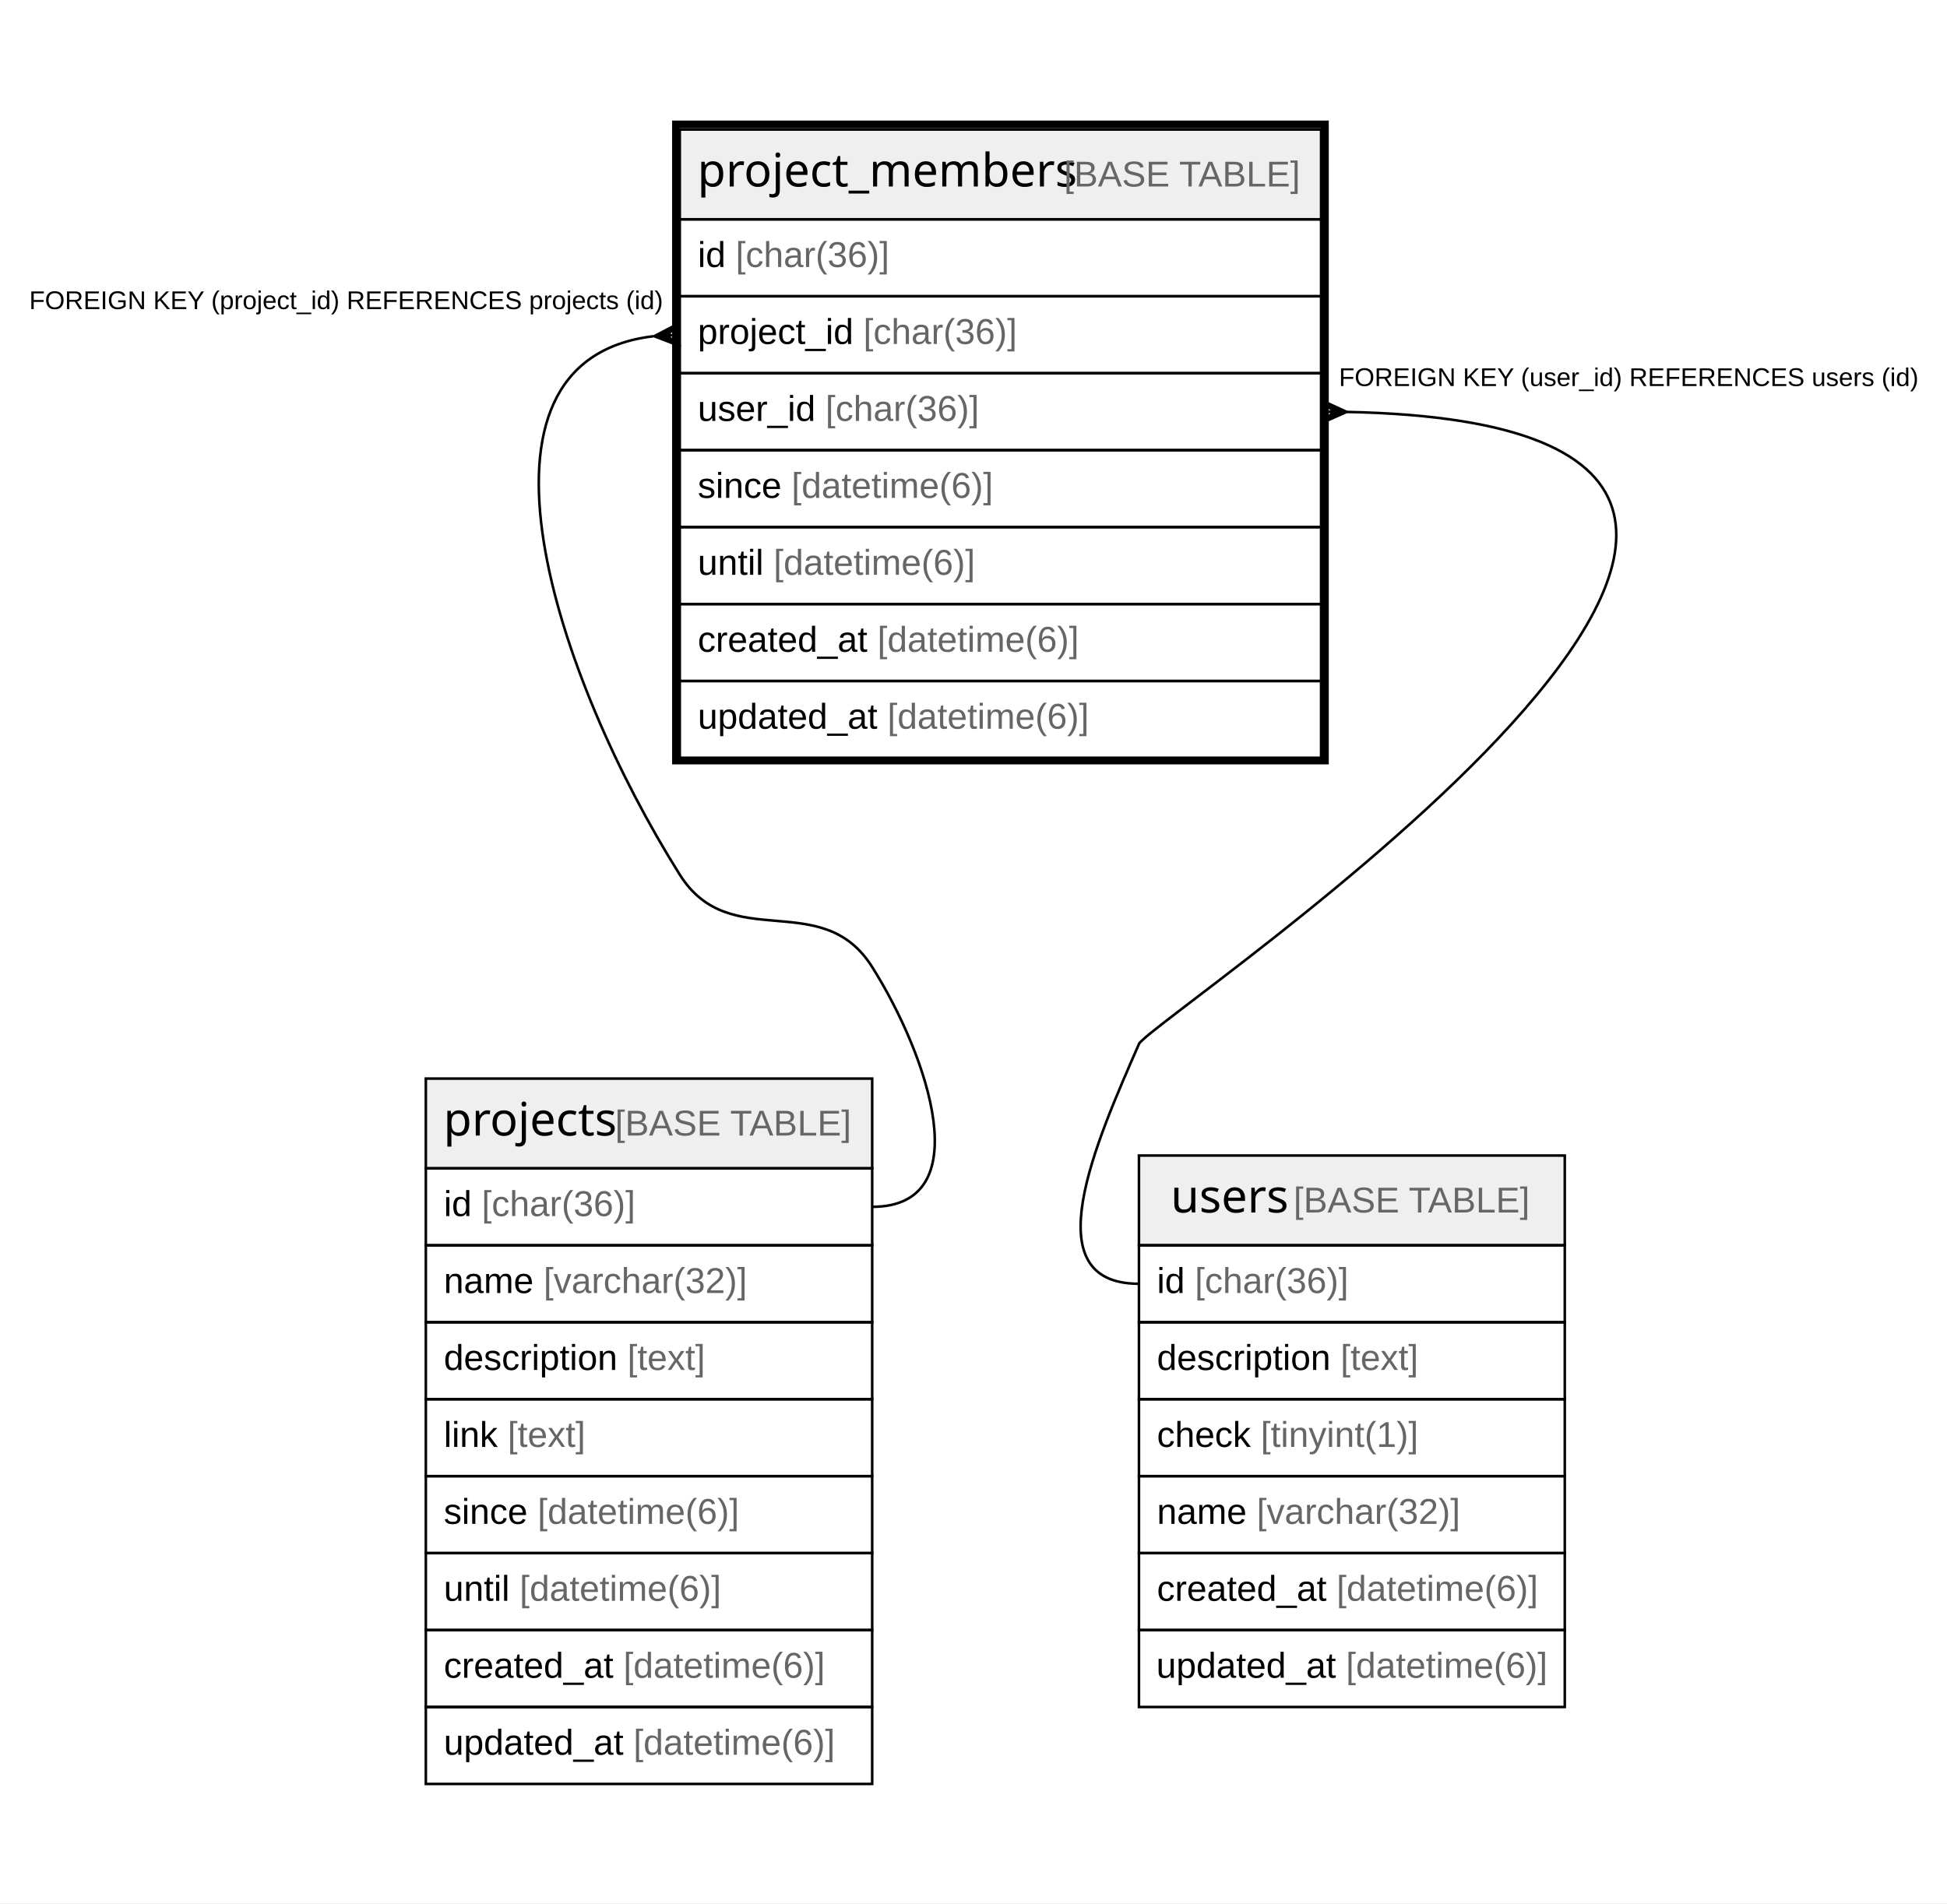
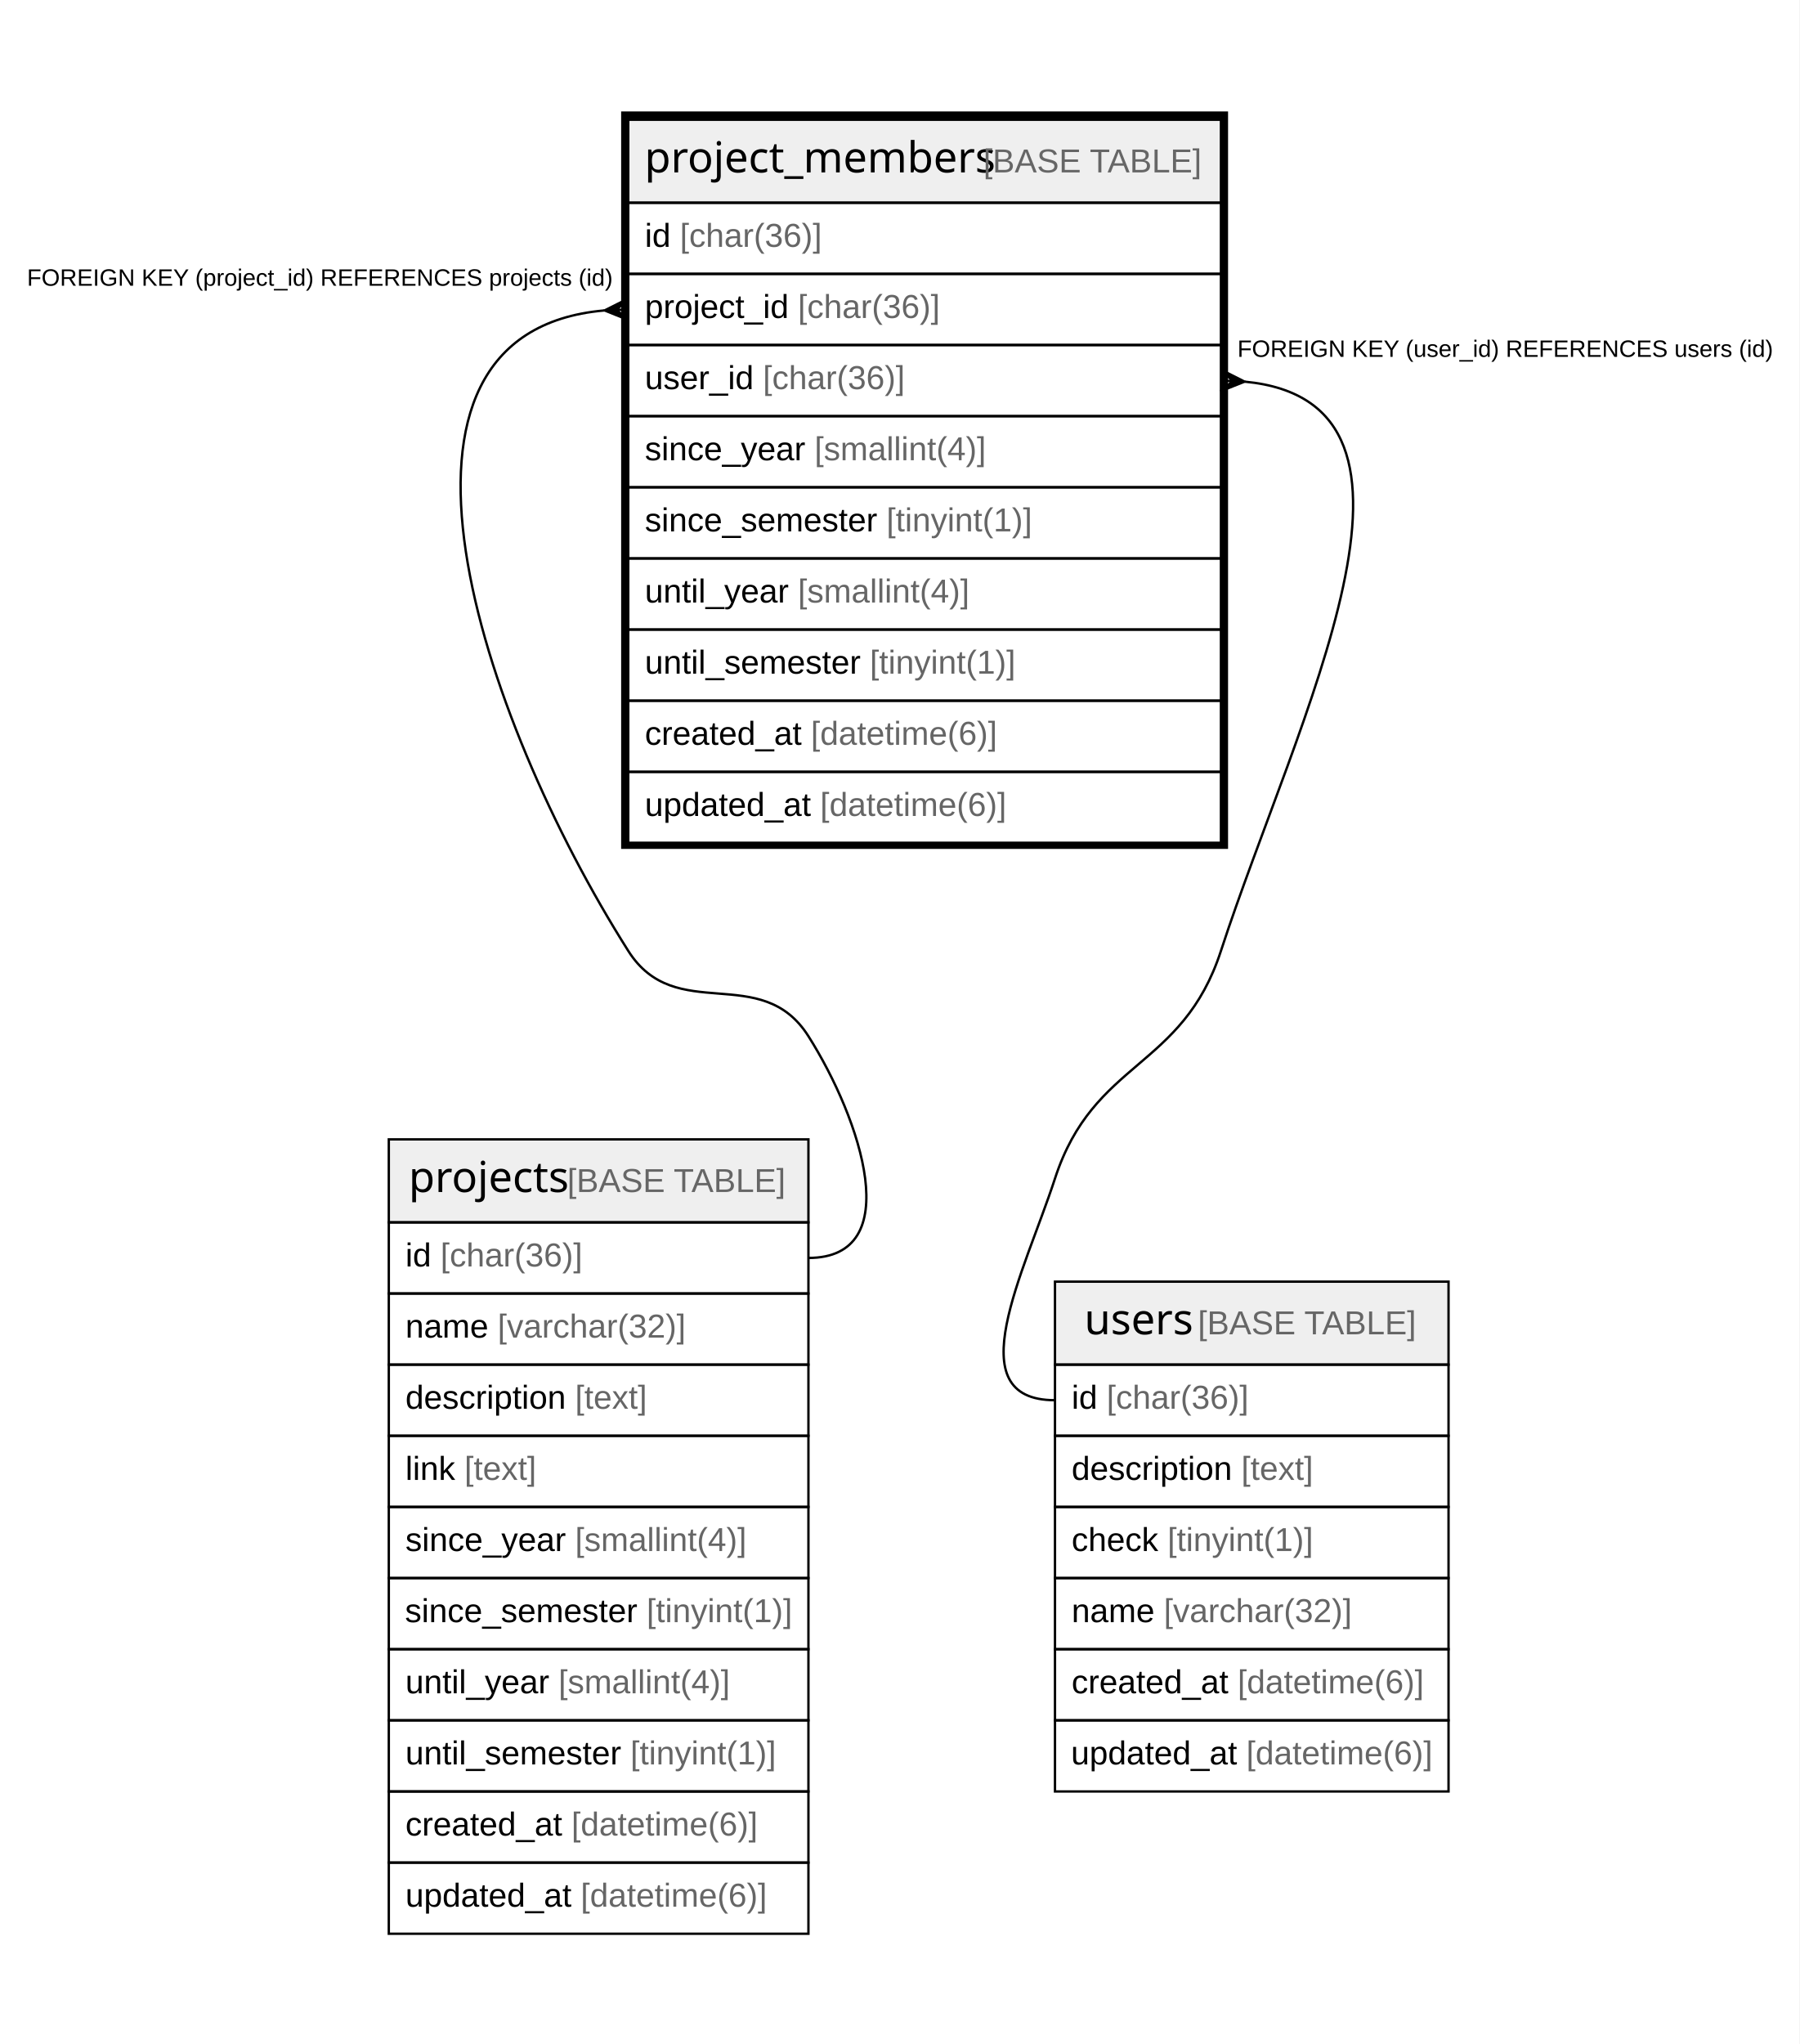
- <svg xmlns="http://www.w3.org/2000/svg" width="759pt" height="742pt" viewBox="0.00 0.00 759.00 742.00">
-   <g id="graph0" class="graph" transform="scale(1 1) rotate(0) translate(4 738)">
-     <polygon fill="#ffffff" stroke="transparent" points="-4,4 -4,-738 755,-738 755,4 -4,4" />
+ <svg xmlns="http://www.w3.org/2000/svg" width="759pt" height="862pt" viewBox="0.00 0.00 759.00 862.00">
+   <g id="graph0" class="graph" transform="scale(1 1) rotate(0) translate(4 858)">
+     <polygon fill="#ffffff" stroke="transparent" points="-4,4 -4,-858 755,-858 755,4 -4,4" />
    <g id="node1" class="node">
-       <polygon fill="#efefef" stroke="transparent" points="261,-652.5 261,-687.5 511,-687.5 511,-652.5 261,-652.5" />
-       <polygon fill="none" stroke="#000000" points="261,-652.5 261,-687.5 511,-687.5 511,-652.5 261,-652.5" />
-       <text text-anchor="start" x="267.869" y="-665.3" font-family="Arial Bold" font-size="18.00" fill="#000000">project_members</text>
-       <text text-anchor="start" x="406.877" y="-665.3" font-family="Arial" font-size="14.00" fill="#000000"> </text>
-       <text text-anchor="start" x="410.768" y="-665.3" font-family="Arial" font-size="14.00" fill="#666666">[BASE TABLE]</text>
+       <polygon fill="#efefef" stroke="transparent" points="261,-772.5 261,-807.5 511,-807.5 511,-772.5 261,-772.5" />
+       <polygon fill="none" stroke="#000000" points="261,-772.5 261,-807.5 511,-807.5 511,-772.5 261,-772.5" />
+       <text text-anchor="start" x="267.869" y="-785.3" font-family="Arial Bold" font-size="18.00" fill="#000000">project_members</text>
+       <text text-anchor="start" x="406.877" y="-785.3" font-family="Arial" font-size="14.00" fill="#000000"> </text>
+       <text text-anchor="start" x="410.768" y="-785.3" font-family="Arial" font-size="14.00" fill="#666666">[BASE TABLE]</text>
+       <polygon fill="none" stroke="#000000" points="261,-742.5 261,-772.5 511,-772.5 511,-742.5 261,-742.5" />
+       <text text-anchor="start" x="268" y="-753.9" font-family="Arial" font-size="14.00" fill="#000000">id </text>
+       <text text-anchor="start" x="282.78" y="-753.9" font-family="Arial" font-size="14.00" fill="#666666">[char(36)]</text>
+       <polygon fill="none" stroke="#000000" points="261,-712.5 261,-742.5 511,-742.5 511,-712.5 261,-712.5" />
+       <text text-anchor="start" x="268" y="-723.9" font-family="Arial" font-size="14.00" fill="#000000">project_id </text>
+       <text text-anchor="start" x="332.568" y="-723.9" font-family="Arial" font-size="14.00" fill="#666666">[char(36)]</text>
+       <polygon fill="none" stroke="#000000" points="261,-682.5 261,-712.5 511,-712.5 511,-682.5 261,-682.5" />
+       <text text-anchor="start" x="268" y="-693.9" font-family="Arial" font-size="14.00" fill="#000000">user_id </text>
+       <text text-anchor="start" x="317.788" y="-693.9" font-family="Arial" font-size="14.00" fill="#666666">[char(36)]</text>
+       <polygon fill="none" stroke="#000000" points="261,-652.5 261,-682.5 511,-682.5 511,-652.5 261,-652.5" />
+       <text text-anchor="start" x="268" y="-663.9" font-family="Arial" font-size="14.00" fill="#000000">since_year </text>
+       <text text-anchor="start" x="339.571" y="-663.9" font-family="Arial" font-size="14.00" fill="#666666">[smallint(4)]</text>
      <polygon fill="none" stroke="#000000" points="261,-622.5 261,-652.5 511,-652.5 511,-622.5 261,-622.5" />
-       <text text-anchor="start" x="268" y="-633.9" font-family="Arial" font-size="14.00" fill="#000000">id </text>
-       <text text-anchor="start" x="282.78" y="-633.9" font-family="Arial" font-size="14.00" fill="#666666">[char(36)]</text>
+       <text text-anchor="start" x="268" y="-633.9" font-family="Arial" font-size="14.00" fill="#000000">since_semester </text>
+       <text text-anchor="start" x="369.905" y="-633.9" font-family="Arial" font-size="14.00" fill="#666666">[tinyint(1)]</text>
      <polygon fill="none" stroke="#000000" points="261,-592.5 261,-622.5 511,-622.5 511,-592.5 261,-592.5" />
-       <text text-anchor="start" x="268" y="-603.9" font-family="Arial" font-size="14.00" fill="#000000">project_id </text>
-       <text text-anchor="start" x="332.568" y="-603.9" font-family="Arial" font-size="14.00" fill="#666666">[char(36)]</text>
+       <text text-anchor="start" x="268" y="-603.9" font-family="Arial" font-size="14.00" fill="#000000">until_year </text>
+       <text text-anchor="start" x="332.568" y="-603.9" font-family="Arial" font-size="14.00" fill="#666666">[smallint(4)]</text>
      <polygon fill="none" stroke="#000000" points="261,-562.5 261,-592.5 511,-592.5 511,-562.5 261,-562.5" />
-       <text text-anchor="start" x="268" y="-573.9" font-family="Arial" font-size="14.00" fill="#000000">user_id </text>
-       <text text-anchor="start" x="317.788" y="-573.9" font-family="Arial" font-size="14.00" fill="#666666">[char(36)]</text>
+       <text text-anchor="start" x="268" y="-573.9" font-family="Arial" font-size="14.00" fill="#000000">until_semester </text>
+       <text text-anchor="start" x="362.902" y="-573.9" font-family="Arial" font-size="14.00" fill="#666666">[tinyint(1)]</text>
      <polygon fill="none" stroke="#000000" points="261,-532.5 261,-562.5 511,-562.5 511,-532.5 261,-532.5" />
-       <text text-anchor="start" x="268" y="-543.9" font-family="Arial" font-size="14.00" fill="#000000">since </text>
-       <text text-anchor="start" x="304.562" y="-543.9" font-family="Arial" font-size="14.00" fill="#666666">[datetime(6)]</text>
+       <text text-anchor="start" x="268" y="-543.9" font-family="Arial" font-size="14.00" fill="#000000">created_at </text>
+       <text text-anchor="start" x="338.028" y="-543.9" font-family="Arial" font-size="14.00" fill="#666666">[datetime(6)]</text>
      <polygon fill="none" stroke="#000000" points="261,-502.5 261,-532.5 511,-532.5 511,-502.5 261,-502.5" />
-       <text text-anchor="start" x="268" y="-513.9" font-family="Arial" font-size="14.00" fill="#000000">until </text>
-       <text text-anchor="start" x="297.56" y="-513.9" font-family="Arial" font-size="14.00" fill="#666666">[datetime(6)]</text>
-       <polygon fill="none" stroke="#000000" points="261,-472.5 261,-502.5 511,-502.5 511,-472.5 261,-472.5" />
-       <text text-anchor="start" x="268" y="-483.9" font-family="Arial" font-size="14.00" fill="#000000">created_at </text>
-       <text text-anchor="start" x="338.028" y="-483.9" font-family="Arial" font-size="14.00" fill="#666666">[datetime(6)]</text>
-       <polygon fill="none" stroke="#000000" points="261,-442.5 261,-472.5 511,-472.5 511,-442.5 261,-442.5" />
-       <text text-anchor="start" x="268" y="-453.9" font-family="Arial" font-size="14.00" fill="#000000">updated_at </text>
-       <text text-anchor="start" x="341.933" y="-453.9" font-family="Arial" font-size="14.00" fill="#666666">[datetime(6)]</text>
-       <polygon fill="none" stroke="#000000" stroke-width="3" points="259.5,-441.5 259.5,-689.5 512.5,-689.5 512.5,-441.5 259.5,-441.5" />
+       <text text-anchor="start" x="268" y="-513.9" font-family="Arial" font-size="14.00" fill="#000000">updated_at </text>
+       <text text-anchor="start" x="341.933" y="-513.9" font-family="Arial" font-size="14.00" fill="#666666">[datetime(6)]</text>
+       <polygon fill="none" stroke="#000000" stroke-width="3" points="259.5,-501.5 259.5,-809.5 512.5,-809.5 512.5,-501.5 259.5,-501.5" />
    </g>
    <g id="node2" class="node">
-       <polygon fill="#efefef" stroke="transparent" points="162,-282.5 162,-317.5 336,-317.5 336,-282.5 162,-282.5" />
-       <polygon fill="none" stroke="#000000" points="162,-282.5 162,-317.5 336,-317.5 336,-282.5 162,-282.5" />
-       <text text-anchor="start" x="168.869" y="-295.3" font-family="Arial Bold" font-size="18.00" fill="#000000">projects</text>
-       <text text-anchor="start" x="231.877" y="-295.3" font-family="Arial" font-size="14.00" fill="#000000"> </text>
-       <text text-anchor="start" x="235.767" y="-295.3" font-family="Arial" font-size="14.00" fill="#666666">[BASE TABLE]</text>
-       <polygon fill="none" stroke="#000000" points="162,-252.5 162,-282.5 336,-282.5 336,-252.5 162,-252.5" />
-       <text text-anchor="start" x="169" y="-263.9" font-family="Arial" font-size="14.00" fill="#000000">id </text>
-       <text text-anchor="start" x="183.78" y="-263.9" font-family="Arial" font-size="14.00" fill="#666666">[char(36)]</text>
-       <polygon fill="none" stroke="#000000" points="162,-222.5 162,-252.5 336,-252.5 336,-222.5 162,-222.5" />
-       <text text-anchor="start" x="169" y="-233.9" font-family="Arial" font-size="14.00" fill="#000000">name </text>
-       <text text-anchor="start" x="207.899" y="-233.9" font-family="Arial" font-size="14.00" fill="#666666">[varchar(32)]</text>
-       <polygon fill="none" stroke="#000000" points="162,-192.5 162,-222.5 336,-222.5 336,-192.5 162,-192.5" />
-       <text text-anchor="start" x="169" y="-203.9" font-family="Arial" font-size="14.00" fill="#000000">description </text>
-       <text text-anchor="start" x="240.568" y="-203.9" font-family="Arial" font-size="14.00" fill="#666666">[text]</text>
-       <polygon fill="none" stroke="#000000" points="162,-162.5 162,-192.5 336,-192.5 336,-162.5 162,-162.5" />
-       <text text-anchor="start" x="169" y="-173.9" font-family="Arial" font-size="14.00" fill="#000000">link </text>
-       <text text-anchor="start" x="193.886" y="-173.9" font-family="Arial" font-size="14.00" fill="#666666">[text]</text>
-       <polygon fill="none" stroke="#000000" points="162,-132.5 162,-162.5 336,-162.5 336,-132.5 162,-132.5" />
-       <text text-anchor="start" x="169" y="-143.9" font-family="Arial" font-size="14.00" fill="#000000">since </text>
-       <text text-anchor="start" x="205.562" y="-143.9" font-family="Arial" font-size="14.00" fill="#666666">[datetime(6)]</text>
-       <polygon fill="none" stroke="#000000" points="162,-102.5 162,-132.5 336,-132.5 336,-102.5 162,-102.5" />
-       <text text-anchor="start" x="169" y="-113.9" font-family="Arial" font-size="14.00" fill="#000000">until </text>
-       <text text-anchor="start" x="198.56" y="-113.9" font-family="Arial" font-size="14.00" fill="#666666">[datetime(6)]</text>
-       <polygon fill="none" stroke="#000000" points="162,-72.5 162,-102.5 336,-102.5 336,-72.5 162,-72.5" />
-       <text text-anchor="start" x="169" y="-83.9" font-family="Arial" font-size="14.00" fill="#000000">created_at </text>
-       <text text-anchor="start" x="239.028" y="-83.9" font-family="Arial" font-size="14.00" fill="#666666">[datetime(6)]</text>
-       <polygon fill="none" stroke="#000000" points="162,-42.5 162,-72.5 336,-72.5 336,-42.5 162,-42.5" />
-       <text text-anchor="start" x="169" y="-53.9" font-family="Arial" font-size="14.00" fill="#000000">updated_at </text>
-       <text text-anchor="start" x="242.933" y="-53.9" font-family="Arial" font-size="14.00" fill="#666666">[datetime(6)]</text>
+       <polygon fill="#efefef" stroke="transparent" points="160,-342.5 160,-377.5 337,-377.5 337,-342.5 160,-342.5" />
+       <polygon fill="none" stroke="#000000" points="160,-342.5 160,-377.5 337,-377.5 337,-342.5 160,-342.5" />
+       <text text-anchor="start" x="168.369" y="-355.3" font-family="Arial Bold" font-size="18.00" fill="#000000">projects</text>
+       <text text-anchor="start" x="231.377" y="-355.3" font-family="Arial" font-size="14.00" fill="#000000"> </text>
+       <text text-anchor="start" x="235.267" y="-355.3" font-family="Arial" font-size="14.00" fill="#666666">[BASE TABLE]</text>
+       <polygon fill="none" stroke="#000000" points="160,-312.5 160,-342.5 337,-342.5 337,-312.5 160,-312.5" />
+       <text text-anchor="start" x="167" y="-323.9" font-family="Arial" font-size="14.00" fill="#000000">id </text>
+       <text text-anchor="start" x="181.78" y="-323.9" font-family="Arial" font-size="14.00" fill="#666666">[char(36)]</text>
+       <polygon fill="none" stroke="#000000" points="160,-282.5 160,-312.5 337,-312.5 337,-282.5 160,-282.5" />
+       <text text-anchor="start" x="167" y="-293.9" font-family="Arial" font-size="14.00" fill="#000000">name </text>
+       <text text-anchor="start" x="205.899" y="-293.9" font-family="Arial" font-size="14.00" fill="#666666">[varchar(32)]</text>
+       <polygon fill="none" stroke="#000000" points="160,-252.5 160,-282.5 337,-282.5 337,-252.5 160,-252.5" />
+       <text text-anchor="start" x="167" y="-263.9" font-family="Arial" font-size="14.00" fill="#000000">description </text>
+       <text text-anchor="start" x="238.568" y="-263.9" font-family="Arial" font-size="14.00" fill="#666666">[text]</text>
+       <polygon fill="none" stroke="#000000" points="160,-222.5 160,-252.5 337,-252.5 337,-222.5 160,-222.5" />
+       <text text-anchor="start" x="167" y="-233.9" font-family="Arial" font-size="14.00" fill="#000000">link </text>
+       <text text-anchor="start" x="191.886" y="-233.9" font-family="Arial" font-size="14.00" fill="#666666">[text]</text>
+       <polygon fill="none" stroke="#000000" points="160,-192.5 160,-222.5 337,-222.5 337,-192.5 160,-192.5" />
+       <text text-anchor="start" x="167" y="-203.9" font-family="Arial" font-size="14.00" fill="#000000">since_year </text>
+       <text text-anchor="start" x="238.571" y="-203.9" font-family="Arial" font-size="14.00" fill="#666666">[smallint(4)]</text>
+       <polygon fill="none" stroke="#000000" points="160,-162.5 160,-192.5 337,-192.5 337,-162.5 160,-162.5" />
+       <text text-anchor="start" x="166.825" y="-173.9" font-family="Arial" font-size="14.00" fill="#000000">since_semester </text>
+       <text text-anchor="start" x="268.73" y="-173.9" font-family="Arial" font-size="14.00" fill="#666666">[tinyint(1)]</text>
+       <polygon fill="none" stroke="#000000" points="160,-132.5 160,-162.5 337,-162.5 337,-132.5 160,-132.5" />
+       <text text-anchor="start" x="167" y="-143.9" font-family="Arial" font-size="14.00" fill="#000000">until_year </text>
+       <text text-anchor="start" x="231.568" y="-143.9" font-family="Arial" font-size="14.00" fill="#666666">[smallint(4)]</text>
+       <polygon fill="none" stroke="#000000" points="160,-102.5 160,-132.5 337,-132.5 337,-102.5 160,-102.5" />
+       <text text-anchor="start" x="167" y="-113.9" font-family="Arial" font-size="14.00" fill="#000000">until_semester </text>
+       <text text-anchor="start" x="261.902" y="-113.9" font-family="Arial" font-size="14.00" fill="#666666">[tinyint(1)]</text>
+       <polygon fill="none" stroke="#000000" points="160,-72.5 160,-102.5 337,-102.5 337,-72.5 160,-72.5" />
+       <text text-anchor="start" x="167" y="-83.9" font-family="Arial" font-size="14.00" fill="#000000">created_at </text>
+       <text text-anchor="start" x="237.028" y="-83.9" font-family="Arial" font-size="14.00" fill="#666666">[datetime(6)]</text>
+       <polygon fill="none" stroke="#000000" points="160,-42.5 160,-72.5 337,-72.5 337,-42.5 160,-42.5" />
+       <text text-anchor="start" x="167" y="-53.9" font-family="Arial" font-size="14.00" fill="#000000">updated_at </text>
+       <text text-anchor="start" x="240.933" y="-53.9" font-family="Arial" font-size="14.00" fill="#666666">[datetime(6)]</text>
    </g>
    <g id="edge1" class="edge">
-       <path fill="none" stroke="#000000" d="M250.657,-606.91C170.87,-597.321 213.121,-473.091 261,-397 280.692,-365.705 316.308,-392.295 336,-361 358.131,-325.828 377.556,-267.5 336,-267.5" />
-       <polygon fill="#000000" stroke="#000000" points="251.016,-606.93 260.744,-611.993 256.008,-607.215 261,-607.5 261,-607.5 261,-607.5 256.008,-607.215 261.256,-603.007 251.016,-606.93 251.016,-606.93" />
-       <text text-anchor="start" x="7.388" y="-617.5" font-family="Arial" font-size="10.00" fill="#000000">FOREIGN KEY (project_id) REFERENCES projects (id)</text>
+       <path fill="none" stroke="#000000" d="M250.883,-727.071C144.062,-717.661 198.595,-555.613 261,-457 280.987,-425.417 317.013,-452.583 337,-421 359.222,-385.885 378.556,-327.5 337,-327.5" />
+       <polygon fill="#000000" stroke="#000000" points="251.009,-727.076 260.809,-731.996 256.005,-727.288 261,-727.5 261,-727.5 261,-727.5 256.005,-727.288 261.191,-723.004 251.009,-727.076 251.009,-727.076" />
+       <text text-anchor="start" x="7.388" y="-737.5" font-family="Arial" font-size="10.00" fill="#000000">FOREIGN KEY (project_id) REFERENCES projects (id)</text>
    </g>
    <g id="node3" class="node">
-       <polygon fill="#efefef" stroke="transparent" points="440,-252.5 440,-287.5 606,-287.5 606,-252.5 440,-252.5" />
-       <polygon fill="none" stroke="#000000" points="440,-252.5 440,-287.5 606,-287.5 606,-252.5 440,-252.5" />
-       <text text-anchor="start" x="452.371" y="-265.3" font-family="Arial Bold" font-size="18.00" fill="#000000">users</text>
-       <text text-anchor="start" x="496.375" y="-265.3" font-family="Arial" font-size="14.00" fill="#000000"> </text>
-       <text text-anchor="start" x="500.266" y="-265.3" font-family="Arial" font-size="14.00" fill="#666666">[BASE TABLE]</text>
-       <polygon fill="none" stroke="#000000" points="440,-222.5 440,-252.5 606,-252.5 606,-222.5 440,-222.5" />
-       <text text-anchor="start" x="447" y="-233.9" font-family="Arial" font-size="14.00" fill="#000000">id </text>
-       <text text-anchor="start" x="461.78" y="-233.9" font-family="Arial" font-size="14.00" fill="#666666">[char(36)]</text>
-       <polygon fill="none" stroke="#000000" points="440,-192.5 440,-222.5 606,-222.5 606,-192.5 440,-192.5" />
-       <text text-anchor="start" x="447" y="-203.9" font-family="Arial" font-size="14.00" fill="#000000">description </text>
-       <text text-anchor="start" x="518.568" y="-203.9" font-family="Arial" font-size="14.00" fill="#666666">[text]</text>
-       <polygon fill="none" stroke="#000000" points="440,-162.5 440,-192.5 606,-192.5 606,-162.5 440,-162.5" />
-       <text text-anchor="start" x="447" y="-173.9" font-family="Arial" font-size="14.00" fill="#000000">check </text>
-       <text text-anchor="start" x="487.456" y="-173.9" font-family="Arial" font-size="14.00" fill="#666666">[tinyint(1)]</text>
-       <polygon fill="none" stroke="#000000" points="440,-132.5 440,-162.5 606,-162.5 606,-132.5 440,-132.5" />
-       <text text-anchor="start" x="447" y="-143.9" font-family="Arial" font-size="14.00" fill="#000000">name </text>
-       <text text-anchor="start" x="485.899" y="-143.9" font-family="Arial" font-size="14.00" fill="#666666">[varchar(32)]</text>
-       <polygon fill="none" stroke="#000000" points="440,-102.5 440,-132.5 606,-132.5 606,-102.5 440,-102.5" />
-       <text text-anchor="start" x="447" y="-113.9" font-family="Arial" font-size="14.00" fill="#000000">created_at </text>
-       <text text-anchor="start" x="517.028" y="-113.9" font-family="Arial" font-size="14.00" fill="#666666">[datetime(6)]</text>
-       <polygon fill="none" stroke="#000000" points="440,-72.5 440,-102.5 606,-102.5 606,-72.5 440,-72.5" />
-       <text text-anchor="start" x="446.752" y="-83.9" font-family="Arial" font-size="14.00" fill="#000000">updated_at </text>
-       <text text-anchor="start" x="520.684" y="-83.9" font-family="Arial" font-size="14.00" fill="#666666">[datetime(6)]</text>
+       <polygon fill="#efefef" stroke="transparent" points="441,-282.5 441,-317.5 607,-317.5 607,-282.5 441,-282.5" />
+       <polygon fill="none" stroke="#000000" points="441,-282.5 441,-317.5 607,-317.5 607,-282.5 441,-282.5" />
+       <text text-anchor="start" x="453.371" y="-295.3" font-family="Arial Bold" font-size="18.00" fill="#000000">users</text>
+       <text text-anchor="start" x="497.375" y="-295.3" font-family="Arial" font-size="14.00" fill="#000000"> </text>
+       <text text-anchor="start" x="501.266" y="-295.3" font-family="Arial" font-size="14.00" fill="#666666">[BASE TABLE]</text>
+       <polygon fill="none" stroke="#000000" points="441,-252.5 441,-282.5 607,-282.5 607,-252.5 441,-252.5" />
+       <text text-anchor="start" x="448" y="-263.9" font-family="Arial" font-size="14.00" fill="#000000">id </text>
+       <text text-anchor="start" x="462.78" y="-263.9" font-family="Arial" font-size="14.00" fill="#666666">[char(36)]</text>
+       <polygon fill="none" stroke="#000000" points="441,-222.5 441,-252.5 607,-252.5 607,-222.5 441,-222.5" />
+       <text text-anchor="start" x="448" y="-233.9" font-family="Arial" font-size="14.00" fill="#000000">description </text>
+       <text text-anchor="start" x="519.568" y="-233.9" font-family="Arial" font-size="14.00" fill="#666666">[text]</text>
+       <polygon fill="none" stroke="#000000" points="441,-192.5 441,-222.5 607,-222.5 607,-192.5 441,-192.5" />
+       <text text-anchor="start" x="448" y="-203.9" font-family="Arial" font-size="14.00" fill="#000000">check </text>
+       <text text-anchor="start" x="488.456" y="-203.9" font-family="Arial" font-size="14.00" fill="#666666">[tinyint(1)]</text>
+       <polygon fill="none" stroke="#000000" points="441,-162.5 441,-192.5 607,-192.5 607,-162.5 441,-162.5" />
+       <text text-anchor="start" x="448" y="-173.9" font-family="Arial" font-size="14.00" fill="#000000">name </text>
+       <text text-anchor="start" x="486.899" y="-173.9" font-family="Arial" font-size="14.00" fill="#666666">[varchar(32)]</text>
+       <polygon fill="none" stroke="#000000" points="441,-132.5 441,-162.5 607,-162.5 607,-132.5 441,-132.5" />
+       <text text-anchor="start" x="448" y="-143.9" font-family="Arial" font-size="14.00" fill="#000000">created_at </text>
+       <text text-anchor="start" x="518.028" y="-143.9" font-family="Arial" font-size="14.00" fill="#666666">[datetime(6)]</text>
+       <polygon fill="none" stroke="#000000" points="441,-102.5 441,-132.5 607,-132.5 607,-102.5 441,-102.5" />
+       <text text-anchor="start" x="447.752" y="-113.9" font-family="Arial" font-size="14.00" fill="#000000">updated_at </text>
+       <text text-anchor="start" x="521.684" y="-113.9" font-family="Arial" font-size="14.00" fill="#666666">[datetime(6)]</text>
    </g>
    <g id="edge2" class="edge">
-       <path fill="none" stroke="#000000" d="M521.054,-577.403C796.207,-571.983 444.207,-340.656 440,-331 423.4,-292.904 398.444,-237.5 440,-237.5" />
-       <polygon fill="#000000" stroke="#000000" points="521,-577.404 510.957,-573 516,-577.452 511,-577.5 511,-577.5 511,-577.5 516,-577.452 511.043,-582 521,-577.404 521,-577.404" />
-       <text text-anchor="start" x="517.945" y="-587.5" font-family="Arial" font-size="10.00" fill="#000000">FOREIGN KEY (user_id) REFERENCES users (id)</text>
+       <path fill="none" stroke="#000000" d="M521.058,-697.047C613.035,-688.319 543.018,-555.255 511,-457 494.639,-406.794 457.361,-411.206 441,-361 428.125,-321.489 399.444,-267.5 441,-267.5" />
+       <polygon fill="#000000" stroke="#000000" points="520.99,-697.05 510.798,-693.005 515.995,-697.275 511,-697.5 511,-697.5 511,-697.5 515.995,-697.275 511.202,-701.995 520.99,-697.05 520.99,-697.05" />
+       <text text-anchor="start" x="517.945" y="-707.5" font-family="Arial" font-size="10.00" fill="#000000">FOREIGN KEY (user_id) REFERENCES users (id)</text>
    </g>
  </g>
</svg>
